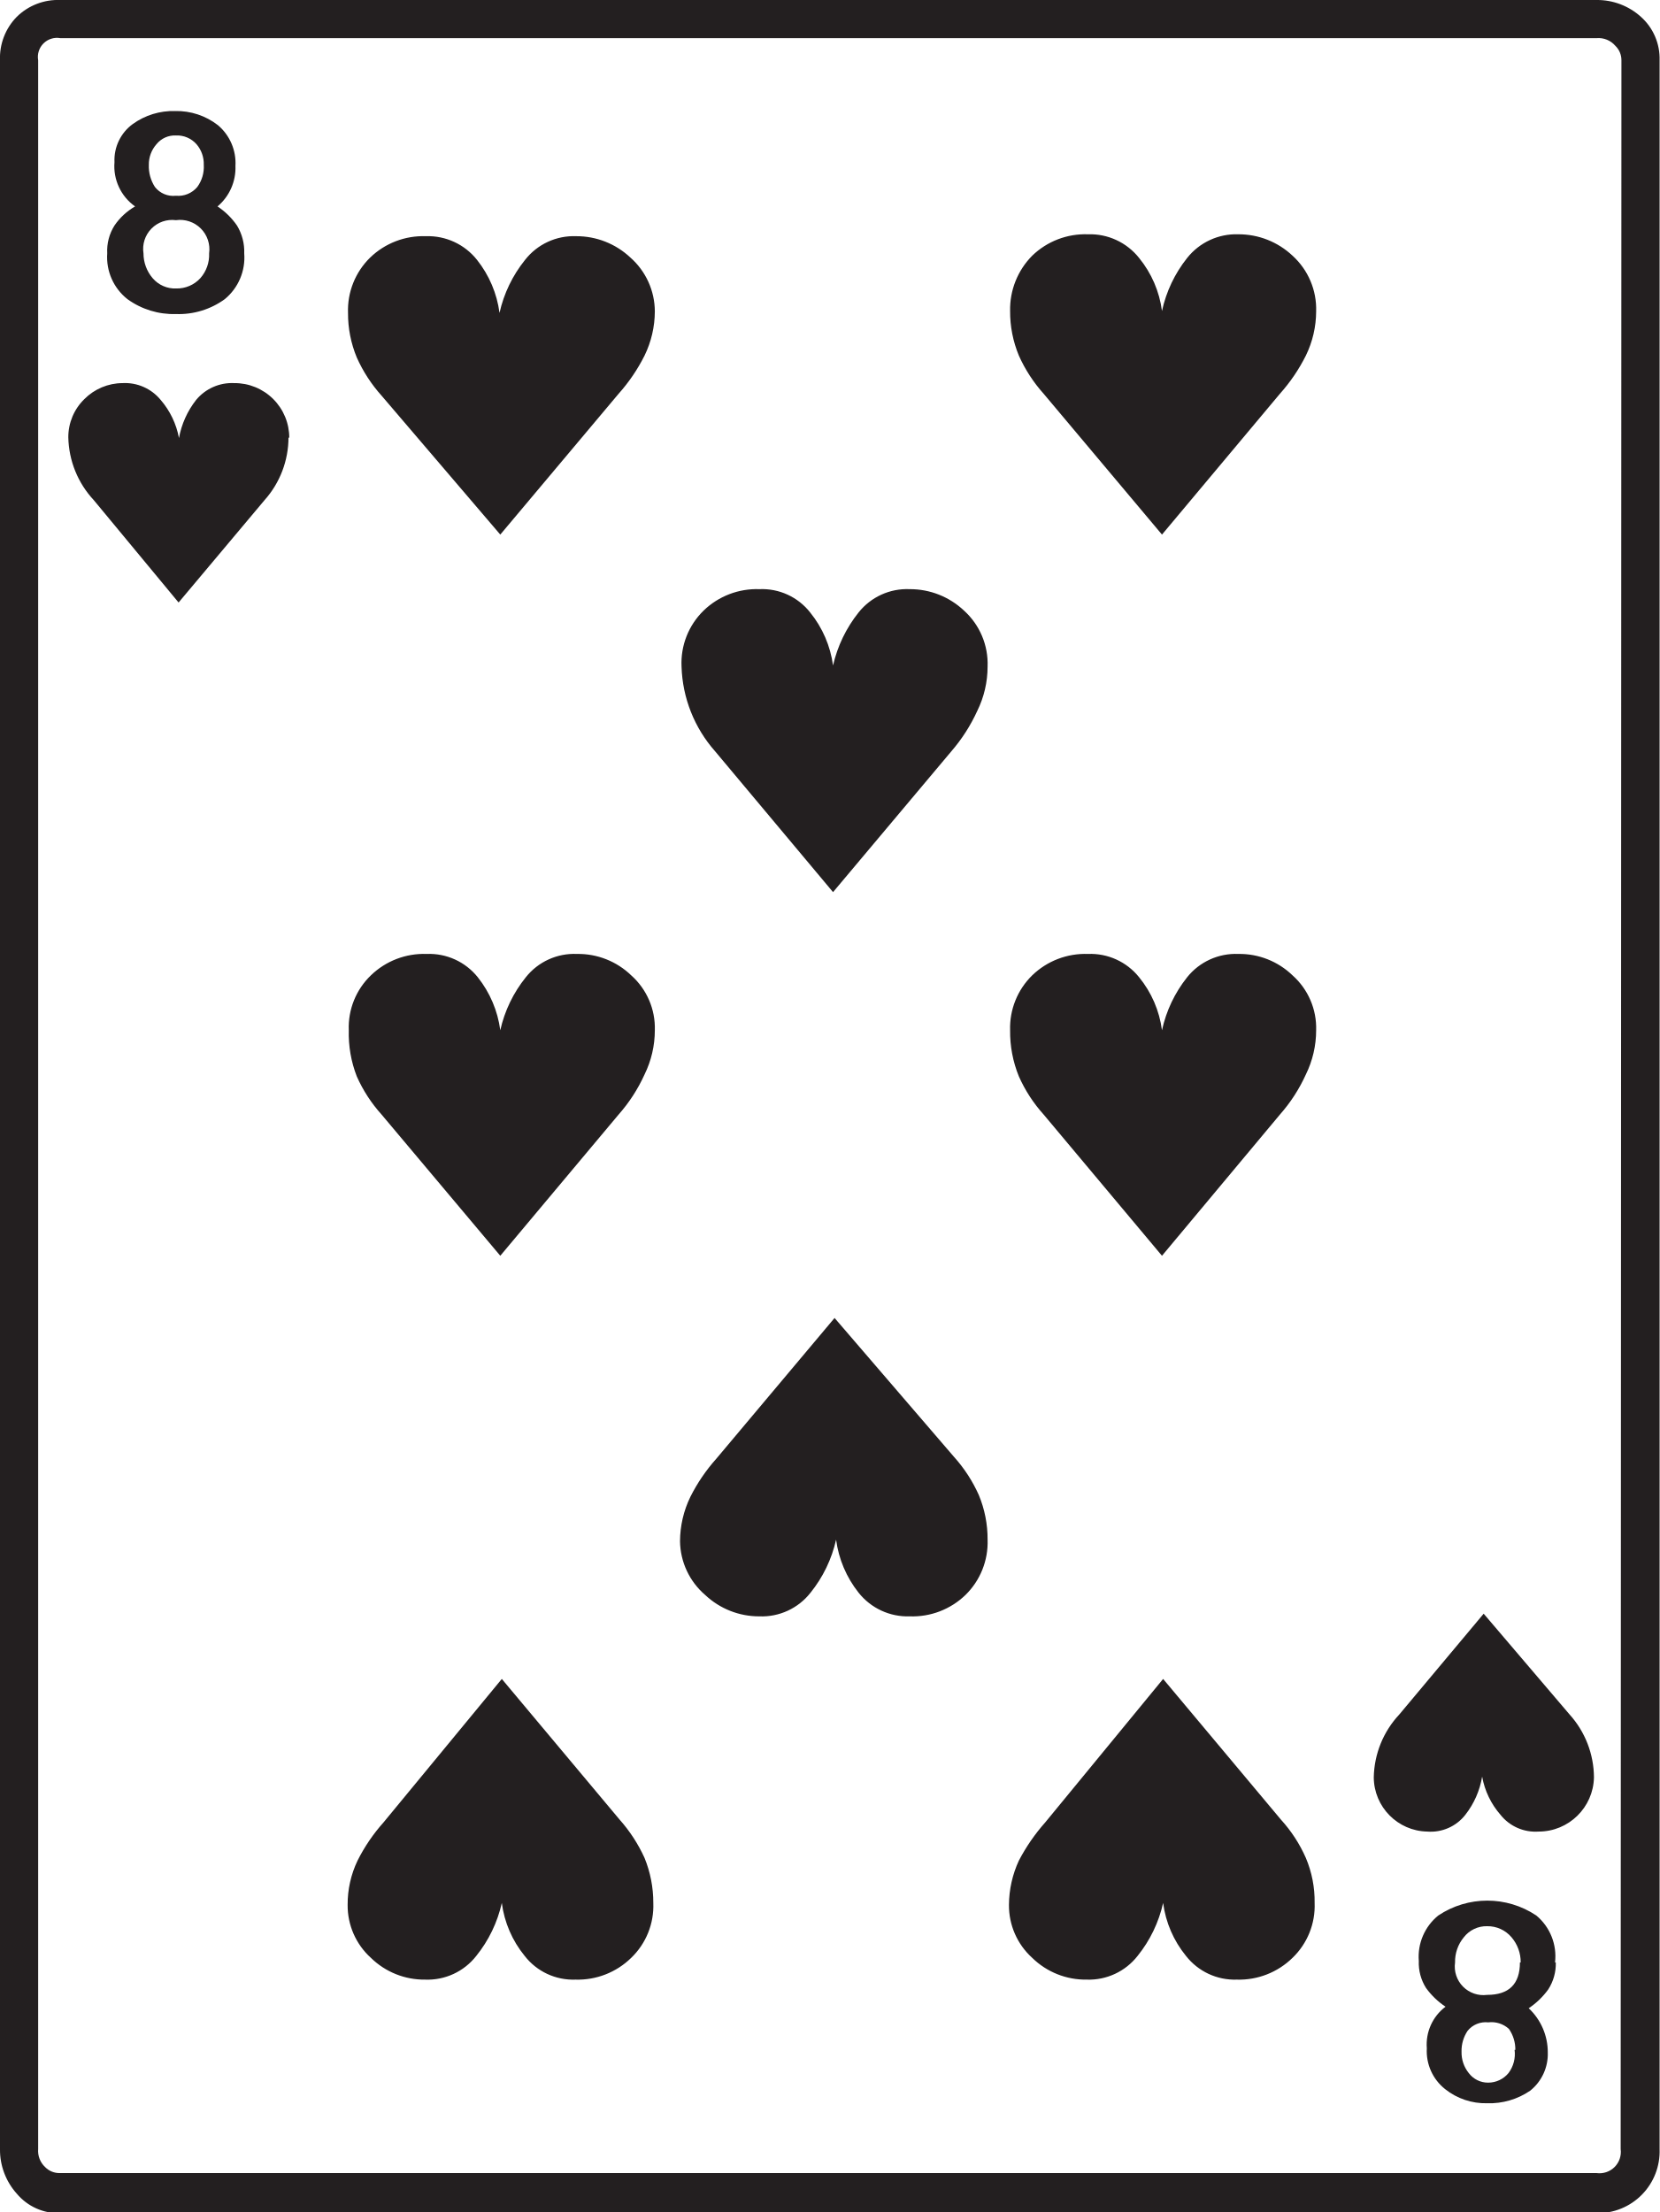
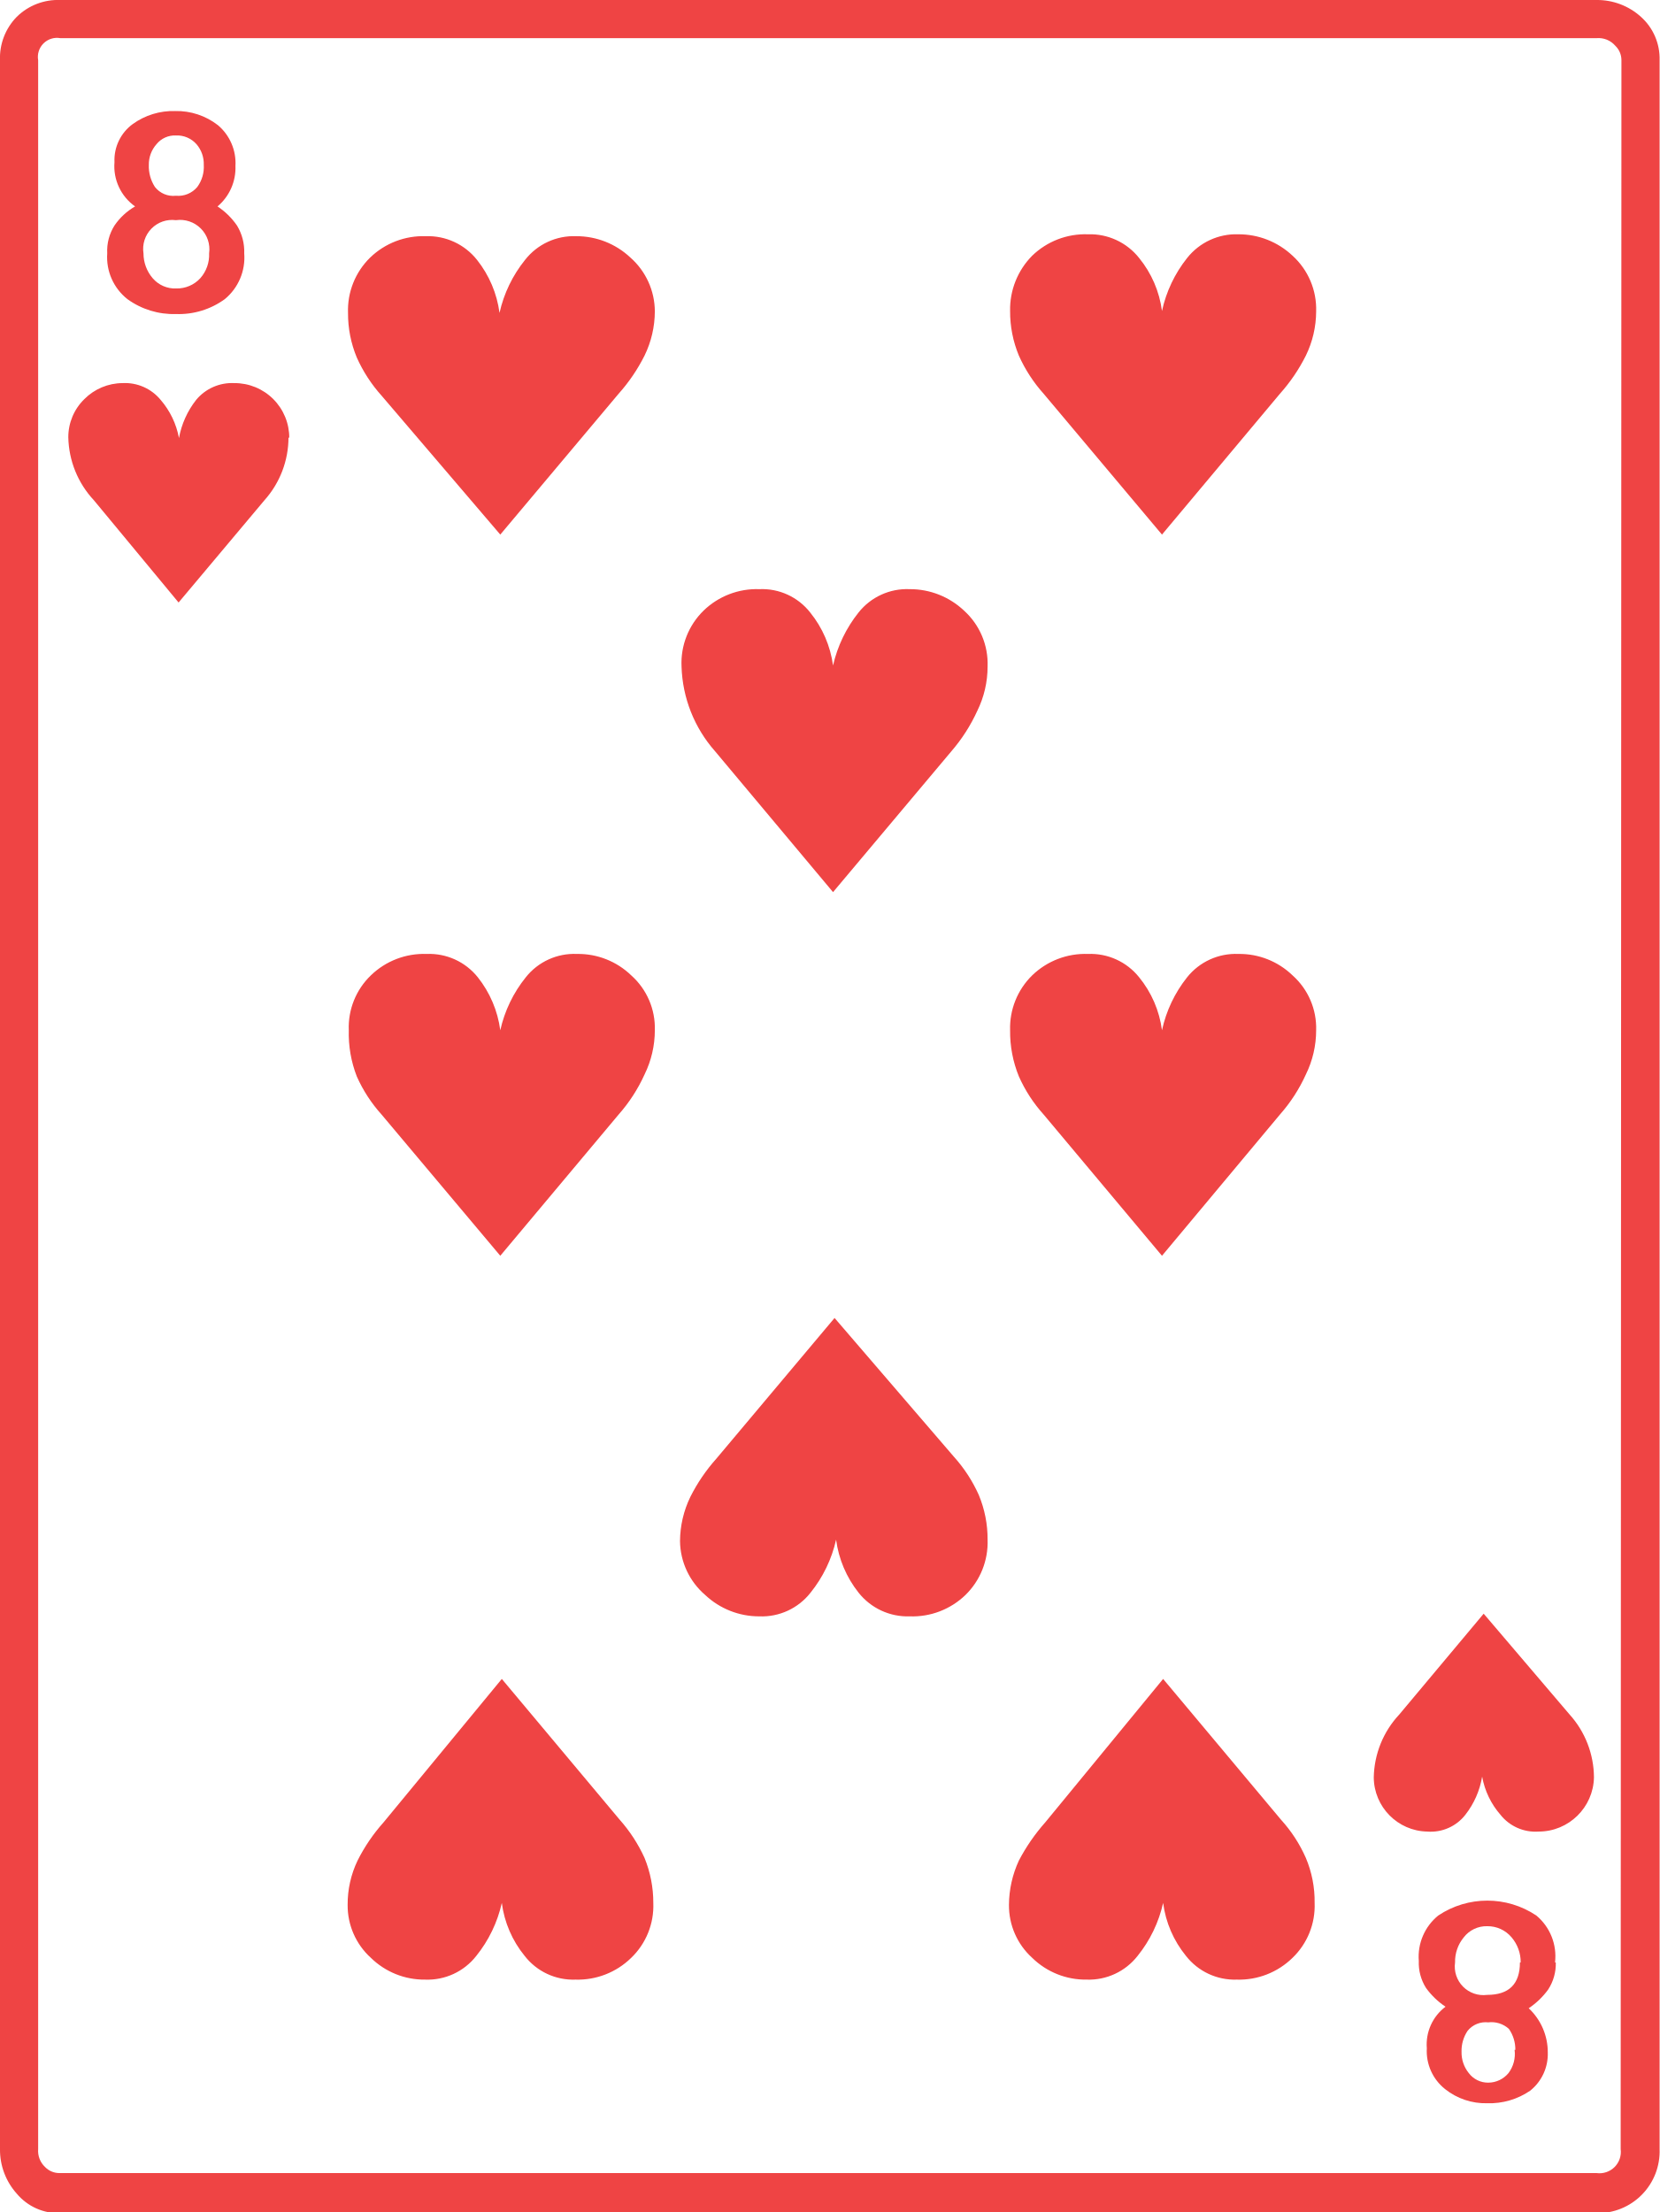
<svg xmlns="http://www.w3.org/2000/svg" viewBox="0 0 43.49 57.97">
  <g id="Layer_2" data-name="Layer 2">
    <g id="Layer_1-2" data-name="Layer 1">
-       <path d="M43.49,56.32A1.62,1.62,0,0,1,41.84,58H1.58a1.43,1.43,0,0,1-1.14-.51A1.72,1.72,0,0,1,0,56.32V1.58A1.54,1.54,0,0,1,.44.44,1.54,1.54,0,0,1,1.58,0H41.84A1.71,1.71,0,0,1,43,.44a1.47,1.47,0,0,1,.49,1.14Zm-1-54.74a.52.52,0,0,0-.16-.38A.58.58,0,0,0,41.84,1H1.58A.5.5,0,0,0,1,1.58V56.32a.58.58,0,0,0,.18.47.52.52,0,0,0,.38.16H41.84a.56.56,0,0,0,.63-.63ZM7.56,11.46a2.47,2.47,0,0,1-.63,1.65L4.68,15.79,2.46,13.11a2.49,2.49,0,0,1-.67-1.65,1.39,1.39,0,0,1,.42-1,1.42,1.42,0,0,1,1-.42,1.21,1.21,0,0,1,1,.44,2.12,2.12,0,0,1,.48,1,2.28,2.28,0,0,1,.45-1,1.22,1.22,0,0,1,1-.44,1.43,1.43,0,0,1,1.44,1.44ZM6.4,6.64a1.41,1.41,0,0,1-.51,1.2,2.05,2.05,0,0,1-1.28.39,2.06,2.06,0,0,1-1.27-.39,1.4,1.4,0,0,1-.53-1.2A1.24,1.24,0,0,1,3,5.91a1.64,1.64,0,0,1,.54-.5A1.29,1.29,0,0,1,3,4.25a1.17,1.17,0,0,1,.48-1,1.81,1.81,0,0,1,1.11-.34,1.76,1.76,0,0,1,1.12.37,1.3,1.3,0,0,1,.46,1.07A1.32,1.32,0,0,1,5.7,5.41a1.87,1.87,0,0,1,.51.5A1.31,1.31,0,0,1,6.4,6.64Zm-.92,0a.77.77,0,0,0-.87-.87.76.76,0,0,0-.85.87A1,1,0,0,0,4,7.29a.77.77,0,0,0,.62.27.83.83,0,0,0,.63-.27A.92.92,0,0,0,5.48,6.64ZM5.34,4.32a.79.79,0,0,0-.19-.54.68.68,0,0,0-.54-.23.62.62,0,0,0-.51.23.8.8,0,0,0-.2.54,1,1,0,0,0,.16.58.61.61,0,0,0,.55.23.65.65,0,0,0,.56-.23A.89.89,0,0,0,5.34,4.32Zm3.77,45.6a2.65,2.65,0,0,1,.26-1.16,4.59,4.59,0,0,1,.68-1L13.15,44l3.09,3.69a4,4,0,0,1,.65,1,3.1,3.1,0,0,1,.23,1.18,1.89,1.89,0,0,1-.58,1.44,2,2,0,0,1-1.46.57,1.61,1.61,0,0,1-1.33-.62,2.76,2.76,0,0,1-.6-1.39,3.39,3.39,0,0,1-.67,1.39,1.62,1.62,0,0,1-1.34.62,2,2,0,0,1-1.42-.57A1.85,1.85,0,0,1,9.11,49.92ZM17.16,8.16a2.66,2.66,0,0,1-.27,1.16,4.59,4.59,0,0,1-.68,1l-3.1,3.69L10,10.37a3.84,3.84,0,0,1-.65-1,3,3,0,0,1-.23-1.17,1.93,1.93,0,0,1,.58-1.45,2,2,0,0,1,1.46-.56,1.64,1.64,0,0,1,1.34.62,2.83,2.83,0,0,1,.59,1.39,3.39,3.39,0,0,1,.67-1.39,1.62,1.62,0,0,1,1.34-.62,2.06,2.06,0,0,1,1.42.56A1.89,1.89,0,0,1,17.16,8.16Zm0,18.84a2.63,2.63,0,0,1-.27,1.16,4.2,4.2,0,0,1-.68,1.05l-3.1,3.7L10,29.21a3.79,3.79,0,0,1-.65-1A3.1,3.1,0,0,1,9.14,27a1.89,1.89,0,0,1,.58-1.44A2,2,0,0,1,11.18,25a1.63,1.63,0,0,1,1.34.61A2.83,2.83,0,0,1,13.11,27a3.39,3.39,0,0,1,.67-1.39A1.62,1.62,0,0,1,15.12,25a2,2,0,0,1,1.42.56A1.85,1.85,0,0,1,17.16,27Zm.66,13.39a2.69,2.69,0,0,1,.27-1.16,4.59,4.59,0,0,1,.68-1l3.1-3.69L25,38.18a3.84,3.84,0,0,1,.65,1,3,3,0,0,1,.23,1.17,1.93,1.93,0,0,1-.58,1.45,2,2,0,0,1-1.46.56,1.64,1.64,0,0,1-1.34-.62,2.83,2.83,0,0,1-.59-1.39,3.39,3.39,0,0,1-.67,1.39,1.62,1.62,0,0,1-1.34.62,2.06,2.06,0,0,1-1.42-.56A1.89,1.89,0,0,1,17.82,40.39Zm8.06-22.92a2.63,2.63,0,0,1-.27,1.16,4.44,4.44,0,0,1-.68,1.06l-3.1,3.69-3.09-3.69a3.51,3.51,0,0,1-.88-2.22A1.92,1.92,0,0,1,18.44,16a2,2,0,0,1,1.46-.56,1.6,1.6,0,0,1,1.33.61,2.8,2.8,0,0,1,.6,1.39,3.46,3.46,0,0,1,.67-1.39,1.62,1.62,0,0,1,1.34-.61,2.06,2.06,0,0,1,1.42.56A1.88,1.88,0,0,1,25.88,17.47Zm.56,32.45a2.8,2.8,0,0,1,.26-1.16,5,5,0,0,1,.69-1L30.48,44l3.09,3.69a3.7,3.7,0,0,1,.65,1,2.92,2.92,0,0,1,.23,1.18,1.89,1.89,0,0,1-.58,1.44,2,2,0,0,1-1.46.57,1.62,1.62,0,0,1-1.33-.62,2.76,2.76,0,0,1-.6-1.39,3.39,3.39,0,0,1-.67,1.39,1.62,1.62,0,0,1-1.33.62,2,2,0,0,1-1.43-.57A1.85,1.85,0,0,1,26.44,49.92ZM34.49,8.16a2.66,2.66,0,0,1-.27,1.16,4.59,4.59,0,0,1-.68,1l-3.09,3.69-3.1-3.69a3.84,3.84,0,0,1-.65-1,3,3,0,0,1-.23-1.17,2,2,0,0,1,.58-1.45,2,2,0,0,1,1.46-.56,1.64,1.64,0,0,1,1.34.62,2.76,2.76,0,0,1,.6,1.39,3.38,3.38,0,0,1,.66-1.39,1.64,1.64,0,0,1,1.34-.62,2.06,2.06,0,0,1,1.42.56A1.89,1.89,0,0,1,34.49,8.16Zm0,18.84a2.63,2.63,0,0,1-.27,1.16,4.2,4.2,0,0,1-.68,1.05l-3.09,3.7-3.1-3.7a3.79,3.79,0,0,1-.65-1A3.1,3.1,0,0,1,26.47,27a1.93,1.93,0,0,1,.58-1.44A2,2,0,0,1,28.51,25a1.63,1.63,0,0,1,1.34.61,2.76,2.76,0,0,1,.6,1.39,3.38,3.38,0,0,1,.66-1.39A1.63,1.63,0,0,1,32.45,25a2,2,0,0,1,1.42.56A1.85,1.85,0,0,1,34.49,27Zm7.28,19.58A1.45,1.45,0,0,1,40.32,48a1.17,1.17,0,0,1-1-.44,2.08,2.08,0,0,1-.48-1,2.21,2.21,0,0,1-.44,1,1.15,1.15,0,0,1-1,.44A1.43,1.43,0,0,1,36,46.58a2.48,2.48,0,0,1,.67-1.65l2.21-2.64,2.25,2.64A2.48,2.48,0,0,1,41.77,46.58Zm-1,4.85a1.24,1.24,0,0,1-.2.71,2,2,0,0,1-.51.49,1.58,1.58,0,0,1,.5,1.16,1.23,1.23,0,0,1-.46,1,1.89,1.89,0,0,1-1.13.33,1.7,1.7,0,0,1-1.1-.37,1.27,1.27,0,0,1-.48-1.07,1.24,1.24,0,0,1,.49-1.09,2,2,0,0,1-.51-.49,1.23,1.23,0,0,1-.19-.71,1.39,1.39,0,0,1,.51-1.19,2.31,2.31,0,0,1,2.57,0A1.39,1.39,0,0,1,40.75,51.43Zm-.92,0a1,1,0,0,0-.24-.66.82.82,0,0,0-.64-.29.75.75,0,0,0-.61.29,1,1,0,0,0-.23.66.75.75,0,0,0,.84.85C39.54,52.28,39.83,52,39.83,51.43Zm-.14,2.29a.94.94,0,0,0-.17-.55A.68.68,0,0,0,39,53a.61.61,0,0,0-.54.22.94.94,0,0,0-.16.55.86.86,0,0,0,.19.56.63.63,0,0,0,.51.25.69.69,0,0,0,.53-.25A.83.83,0,0,0,39.69,53.72Z" style="fill: #231f20" />
+       <path d="M43.49,56.32A1.62,1.62,0,0,1,41.84,58H1.58a1.43,1.43,0,0,1-1.14-.51A1.72,1.72,0,0,1,0,56.32V1.58A1.54,1.54,0,0,1,.44.44,1.54,1.54,0,0,1,1.58,0H41.84A1.71,1.71,0,0,1,43,.44a1.47,1.47,0,0,1,.49,1.14Zm-1-54.74a.52.52,0,0,0-.16-.38A.58.58,0,0,0,41.84,1H1.58A.5.5,0,0,0,1,1.58V56.32a.58.58,0,0,0,.18.47.52.52,0,0,0,.38.16H41.84a.56.56,0,0,0,.63-.63ZM7.56,11.46a2.47,2.47,0,0,1-.63,1.65L4.68,15.79,2.46,13.11a2.49,2.49,0,0,1-.67-1.65,1.39,1.39,0,0,1,.42-1,1.42,1.42,0,0,1,1-.42,1.21,1.21,0,0,1,1,.44,2.12,2.12,0,0,1,.48,1,2.28,2.28,0,0,1,.45-1,1.22,1.22,0,0,1,1-.44,1.43,1.43,0,0,1,1.44,1.44ZM6.4,6.64a1.41,1.41,0,0,1-.51,1.2,2.05,2.05,0,0,1-1.28.39,2.06,2.06,0,0,1-1.27-.39,1.4,1.4,0,0,1-.53-1.2A1.24,1.24,0,0,1,3,5.91a1.64,1.64,0,0,1,.54-.5A1.29,1.29,0,0,1,3,4.25a1.17,1.17,0,0,1,.48-1,1.81,1.81,0,0,1,1.11-.34,1.76,1.76,0,0,1,1.12.37,1.3,1.3,0,0,1,.46,1.07A1.32,1.32,0,0,1,5.7,5.41a1.87,1.87,0,0,1,.51.5A1.31,1.31,0,0,1,6.4,6.64Zm-.92,0a.77.77,0,0,0-.87-.87.76.76,0,0,0-.85.87A1,1,0,0,0,4,7.29a.77.77,0,0,0,.62.27.83.83,0,0,0,.63-.27A.92.92,0,0,0,5.48,6.64ZM5.34,4.32a.79.79,0,0,0-.19-.54.68.68,0,0,0-.54-.23.62.62,0,0,0-.51.23.8.8,0,0,0-.2.54,1,1,0,0,0,.16.58.61.61,0,0,0,.55.23.65.65,0,0,0,.56-.23A.89.89,0,0,0,5.34,4.32Zm3.77,45.6a2.65,2.65,0,0,1,.26-1.16,4.59,4.59,0,0,1,.68-1L13.15,44l3.09,3.69a4,4,0,0,1,.65,1,3.1,3.1,0,0,1,.23,1.18,1.89,1.89,0,0,1-.58,1.44,2,2,0,0,1-1.46.57,1.61,1.61,0,0,1-1.33-.62,2.76,2.76,0,0,1-.6-1.39,3.39,3.39,0,0,1-.67,1.39,1.62,1.62,0,0,1-1.34.62,2,2,0,0,1-1.42-.57A1.85,1.85,0,0,1,9.11,49.92ZM17.16,8.16a2.66,2.66,0,0,1-.27,1.16,4.59,4.59,0,0,1-.68,1l-3.1,3.69L10,10.37a3.84,3.84,0,0,1-.65-1,3,3,0,0,1-.23-1.17,1.93,1.93,0,0,1,.58-1.45,2,2,0,0,1,1.46-.56,1.64,1.64,0,0,1,1.34.62,2.83,2.83,0,0,1,.59,1.39,3.39,3.39,0,0,1,.67-1.39,1.62,1.62,0,0,1,1.34-.62,2.06,2.06,0,0,1,1.42.56A1.89,1.89,0,0,1,17.16,8.16Zm0,18.84a2.63,2.63,0,0,1-.27,1.16,4.2,4.2,0,0,1-.68,1.05l-3.1,3.7L10,29.21a3.79,3.79,0,0,1-.65-1A3.1,3.1,0,0,1,9.14,27a1.89,1.89,0,0,1,.58-1.44A2,2,0,0,1,11.18,25a1.63,1.63,0,0,1,1.34.61A2.83,2.83,0,0,1,13.11,27a3.39,3.39,0,0,1,.67-1.39A1.62,1.62,0,0,1,15.12,25a2,2,0,0,1,1.42.56A1.85,1.85,0,0,1,17.16,27Zm.66,13.39a2.69,2.69,0,0,1,.27-1.16,4.59,4.59,0,0,1,.68-1l3.1-3.69L25,38.18a3.84,3.84,0,0,1,.65,1,3,3,0,0,1,.23,1.17,1.93,1.93,0,0,1-.58,1.45,2,2,0,0,1-1.46.56,1.64,1.64,0,0,1-1.34-.62,2.83,2.83,0,0,1-.59-1.39,3.39,3.39,0,0,1-.67,1.39,1.62,1.62,0,0,1-1.34.62,2.06,2.06,0,0,1-1.42-.56A1.89,1.89,0,0,1,17.82,40.39Zm8.06-22.92a2.63,2.63,0,0,1-.27,1.16,4.44,4.44,0,0,1-.68,1.06l-3.1,3.69-3.09-3.69a3.51,3.51,0,0,1-.88-2.22A1.92,1.92,0,0,1,18.44,16a2,2,0,0,1,1.46-.56,1.6,1.6,0,0,1,1.33.61,2.8,2.8,0,0,1,.6,1.39,3.46,3.46,0,0,1,.67-1.39,1.62,1.62,0,0,1,1.34-.61,2.06,2.06,0,0,1,1.42.56A1.88,1.88,0,0,1,25.88,17.47Zm.56,32.45a2.8,2.8,0,0,1,.26-1.16,5,5,0,0,1,.69-1L30.48,44l3.09,3.69a3.7,3.7,0,0,1,.65,1,2.92,2.92,0,0,1,.23,1.18,1.89,1.89,0,0,1-.58,1.44,2,2,0,0,1-1.46.57,1.62,1.62,0,0,1-1.33-.62,2.76,2.76,0,0,1-.6-1.39,3.39,3.39,0,0,1-.67,1.39,1.62,1.62,0,0,1-1.33.62,2,2,0,0,1-1.43-.57A1.85,1.85,0,0,1,26.44,49.92ZM34.49,8.16a2.66,2.66,0,0,1-.27,1.16,4.59,4.59,0,0,1-.68,1l-3.09,3.69-3.1-3.69a3.84,3.84,0,0,1-.65-1,3,3,0,0,1-.23-1.17,2,2,0,0,1,.58-1.45,2,2,0,0,1,1.46-.56,1.64,1.64,0,0,1,1.34.62,2.76,2.76,0,0,1,.6,1.39,3.38,3.38,0,0,1,.66-1.39,1.64,1.64,0,0,1,1.34-.62,2.06,2.06,0,0,1,1.42.56A1.89,1.89,0,0,1,34.49,8.16Zm0,18.84a2.63,2.63,0,0,1-.27,1.16,4.2,4.2,0,0,1-.68,1.05l-3.09,3.7-3.1-3.7a3.79,3.79,0,0,1-.65-1A3.1,3.1,0,0,1,26.47,27a1.93,1.93,0,0,1,.58-1.44A2,2,0,0,1,28.51,25a1.63,1.63,0,0,1,1.34.61,2.76,2.76,0,0,1,.6,1.39,3.38,3.38,0,0,1,.66-1.39A1.63,1.63,0,0,1,32.45,25a2,2,0,0,1,1.42.56A1.85,1.85,0,0,1,34.49,27Zm7.28,19.58A1.45,1.45,0,0,1,40.32,48a1.17,1.17,0,0,1-1-.44,2.08,2.08,0,0,1-.48-1,2.21,2.21,0,0,1-.44,1,1.15,1.15,0,0,1-1,.44A1.43,1.43,0,0,1,36,46.58a2.48,2.48,0,0,1,.67-1.65l2.21-2.64,2.25,2.64A2.48,2.48,0,0,1,41.77,46.58Zm-1,4.85a1.24,1.24,0,0,1-.2.71,2,2,0,0,1-.51.49,1.58,1.58,0,0,1,.5,1.16,1.23,1.23,0,0,1-.46,1,1.89,1.89,0,0,1-1.13.33,1.7,1.7,0,0,1-1.1-.37,1.27,1.27,0,0,1-.48-1.07,1.24,1.24,0,0,1,.49-1.09,2,2,0,0,1-.51-.49,1.23,1.23,0,0,1-.19-.71,1.39,1.39,0,0,1,.51-1.19,2.31,2.31,0,0,1,2.57,0A1.39,1.39,0,0,1,40.75,51.43Zm-.92,0a1,1,0,0,0-.24-.66.82.82,0,0,0-.64-.29.75.75,0,0,0-.61.29,1,1,0,0,0-.23.66.75.75,0,0,0,.84.85C39.54,52.28,39.83,52,39.83,51.43Zm-.14,2.29a.94.94,0,0,0-.17-.55A.68.68,0,0,0,39,53a.61.61,0,0,0-.54.22.94.94,0,0,0-.16.55.86.86,0,0,0,.19.56.63.63,0,0,0,.51.25.69.69,0,0,0,.53-.25A.83.83,0,0,0,39.69,53.72Z" style="fill: #ef4444" />
    </g>
  </g>
</svg>
